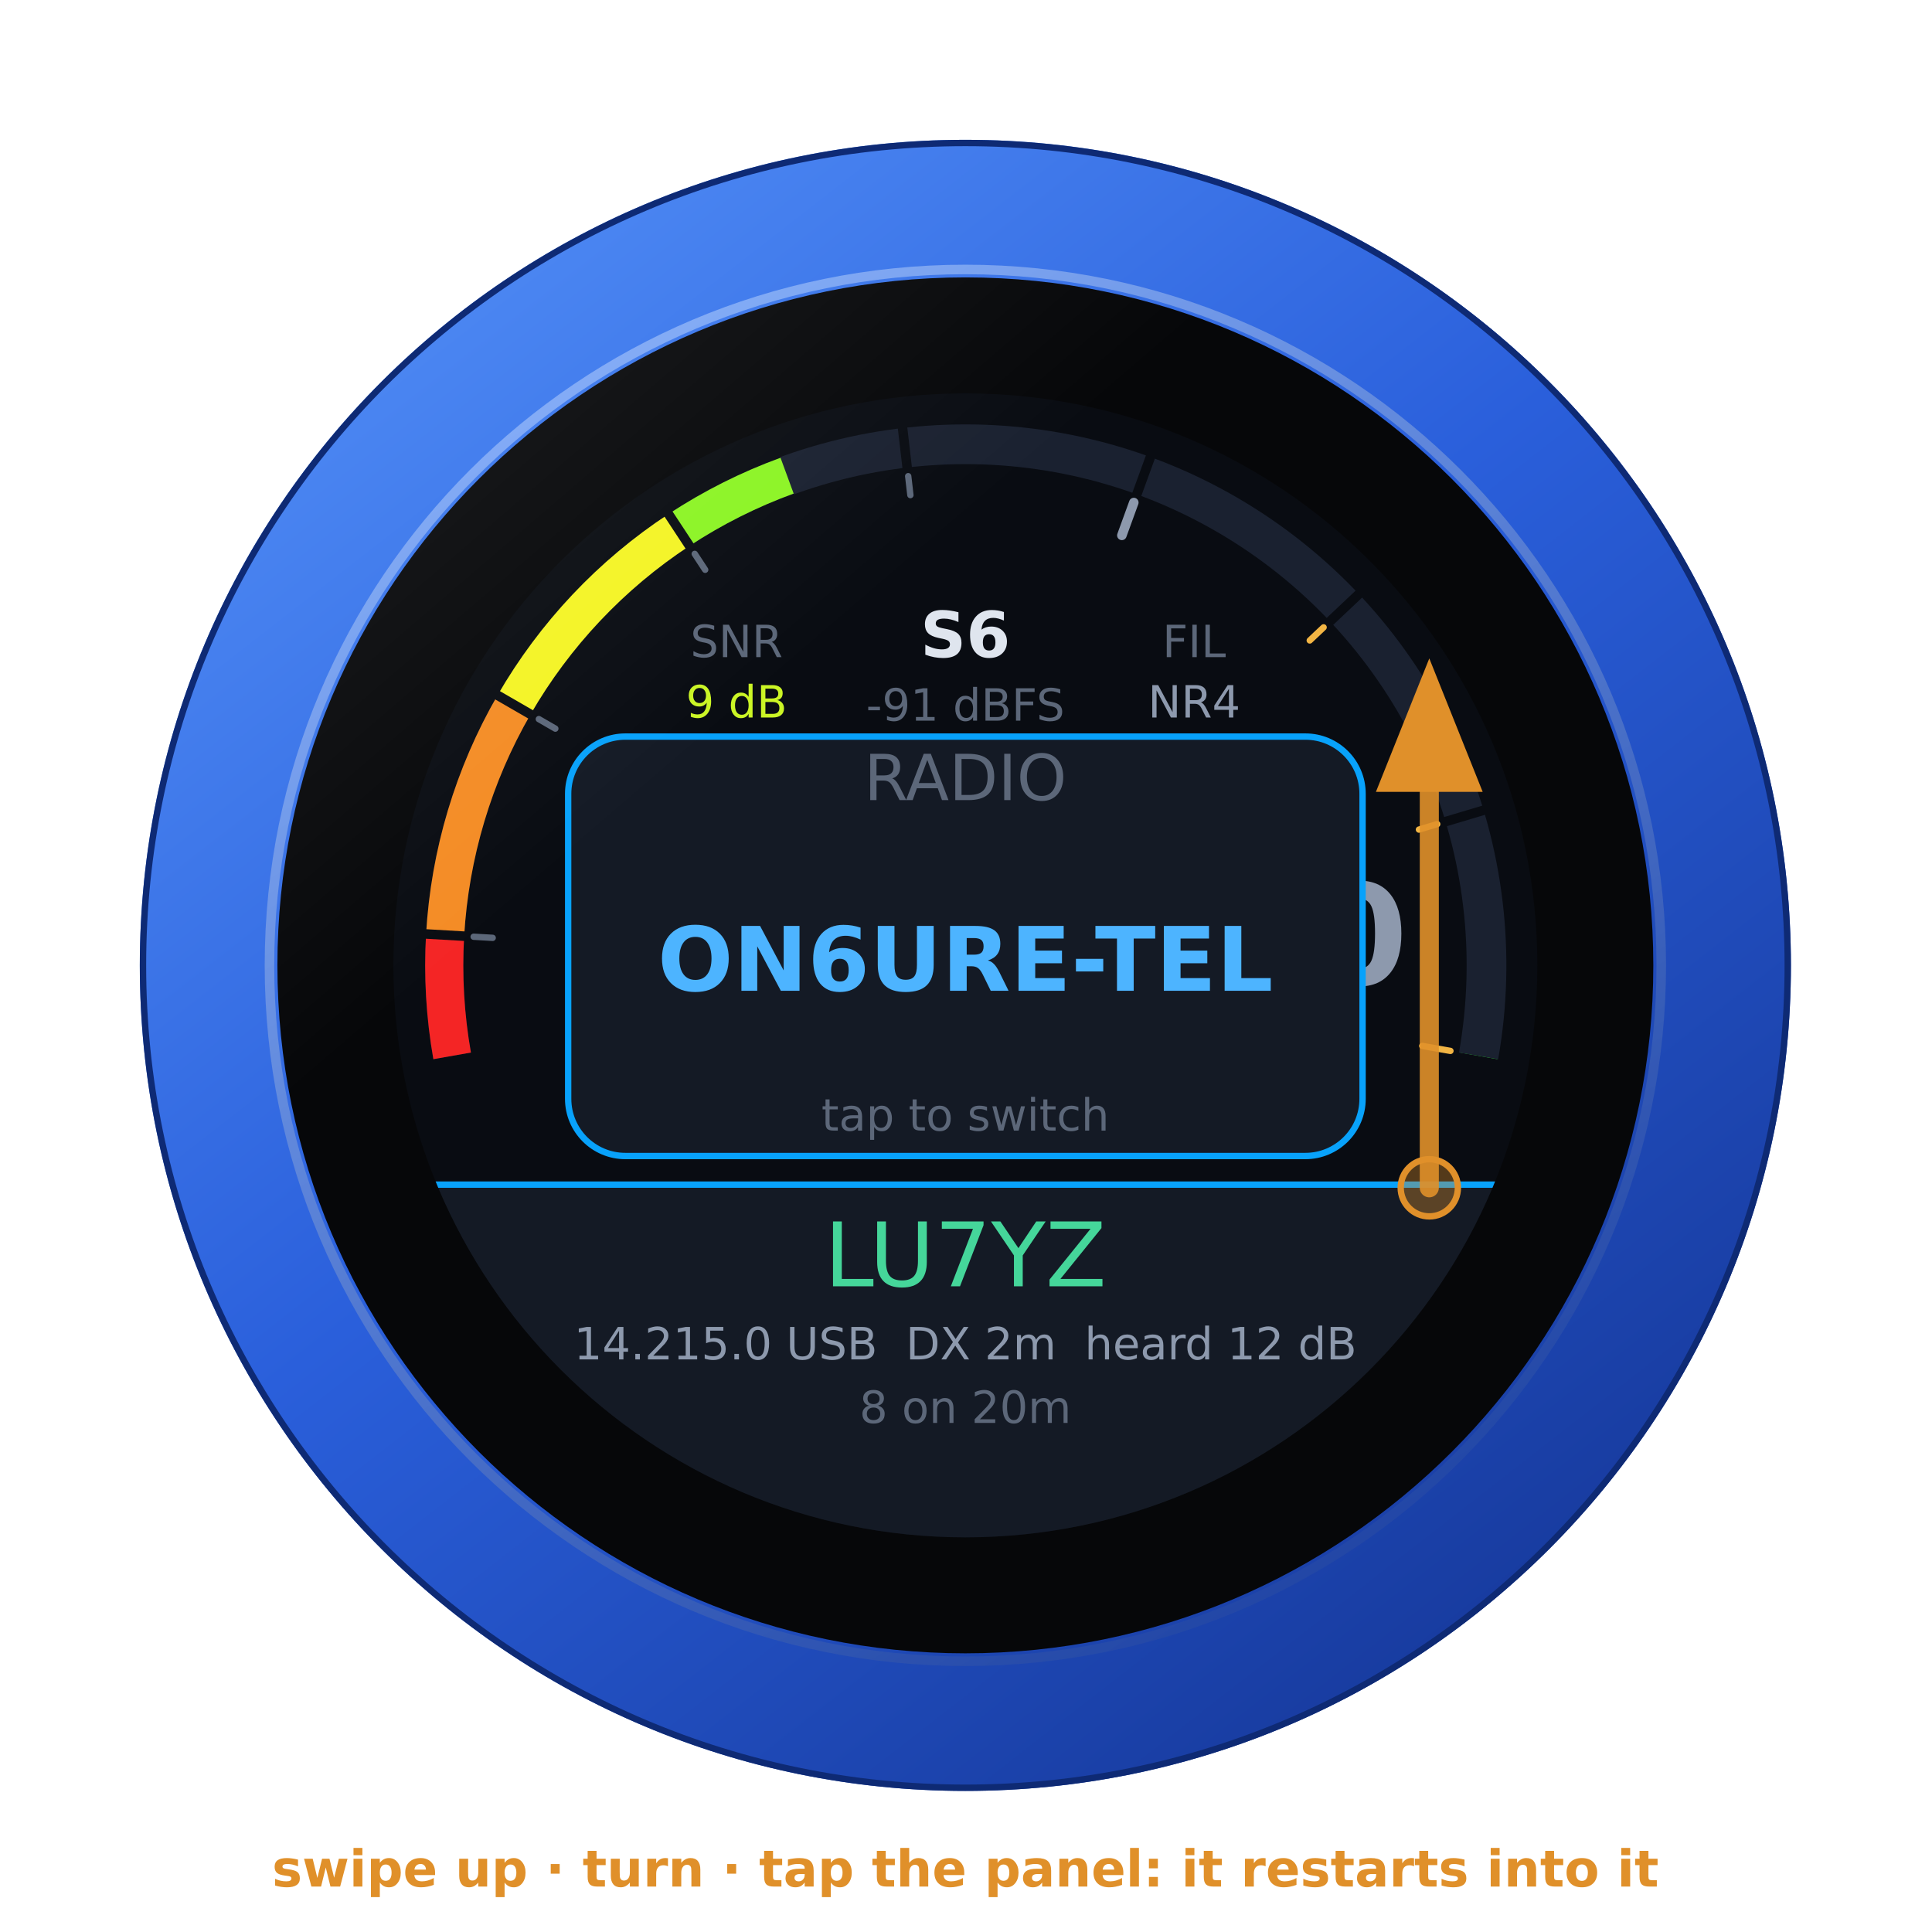
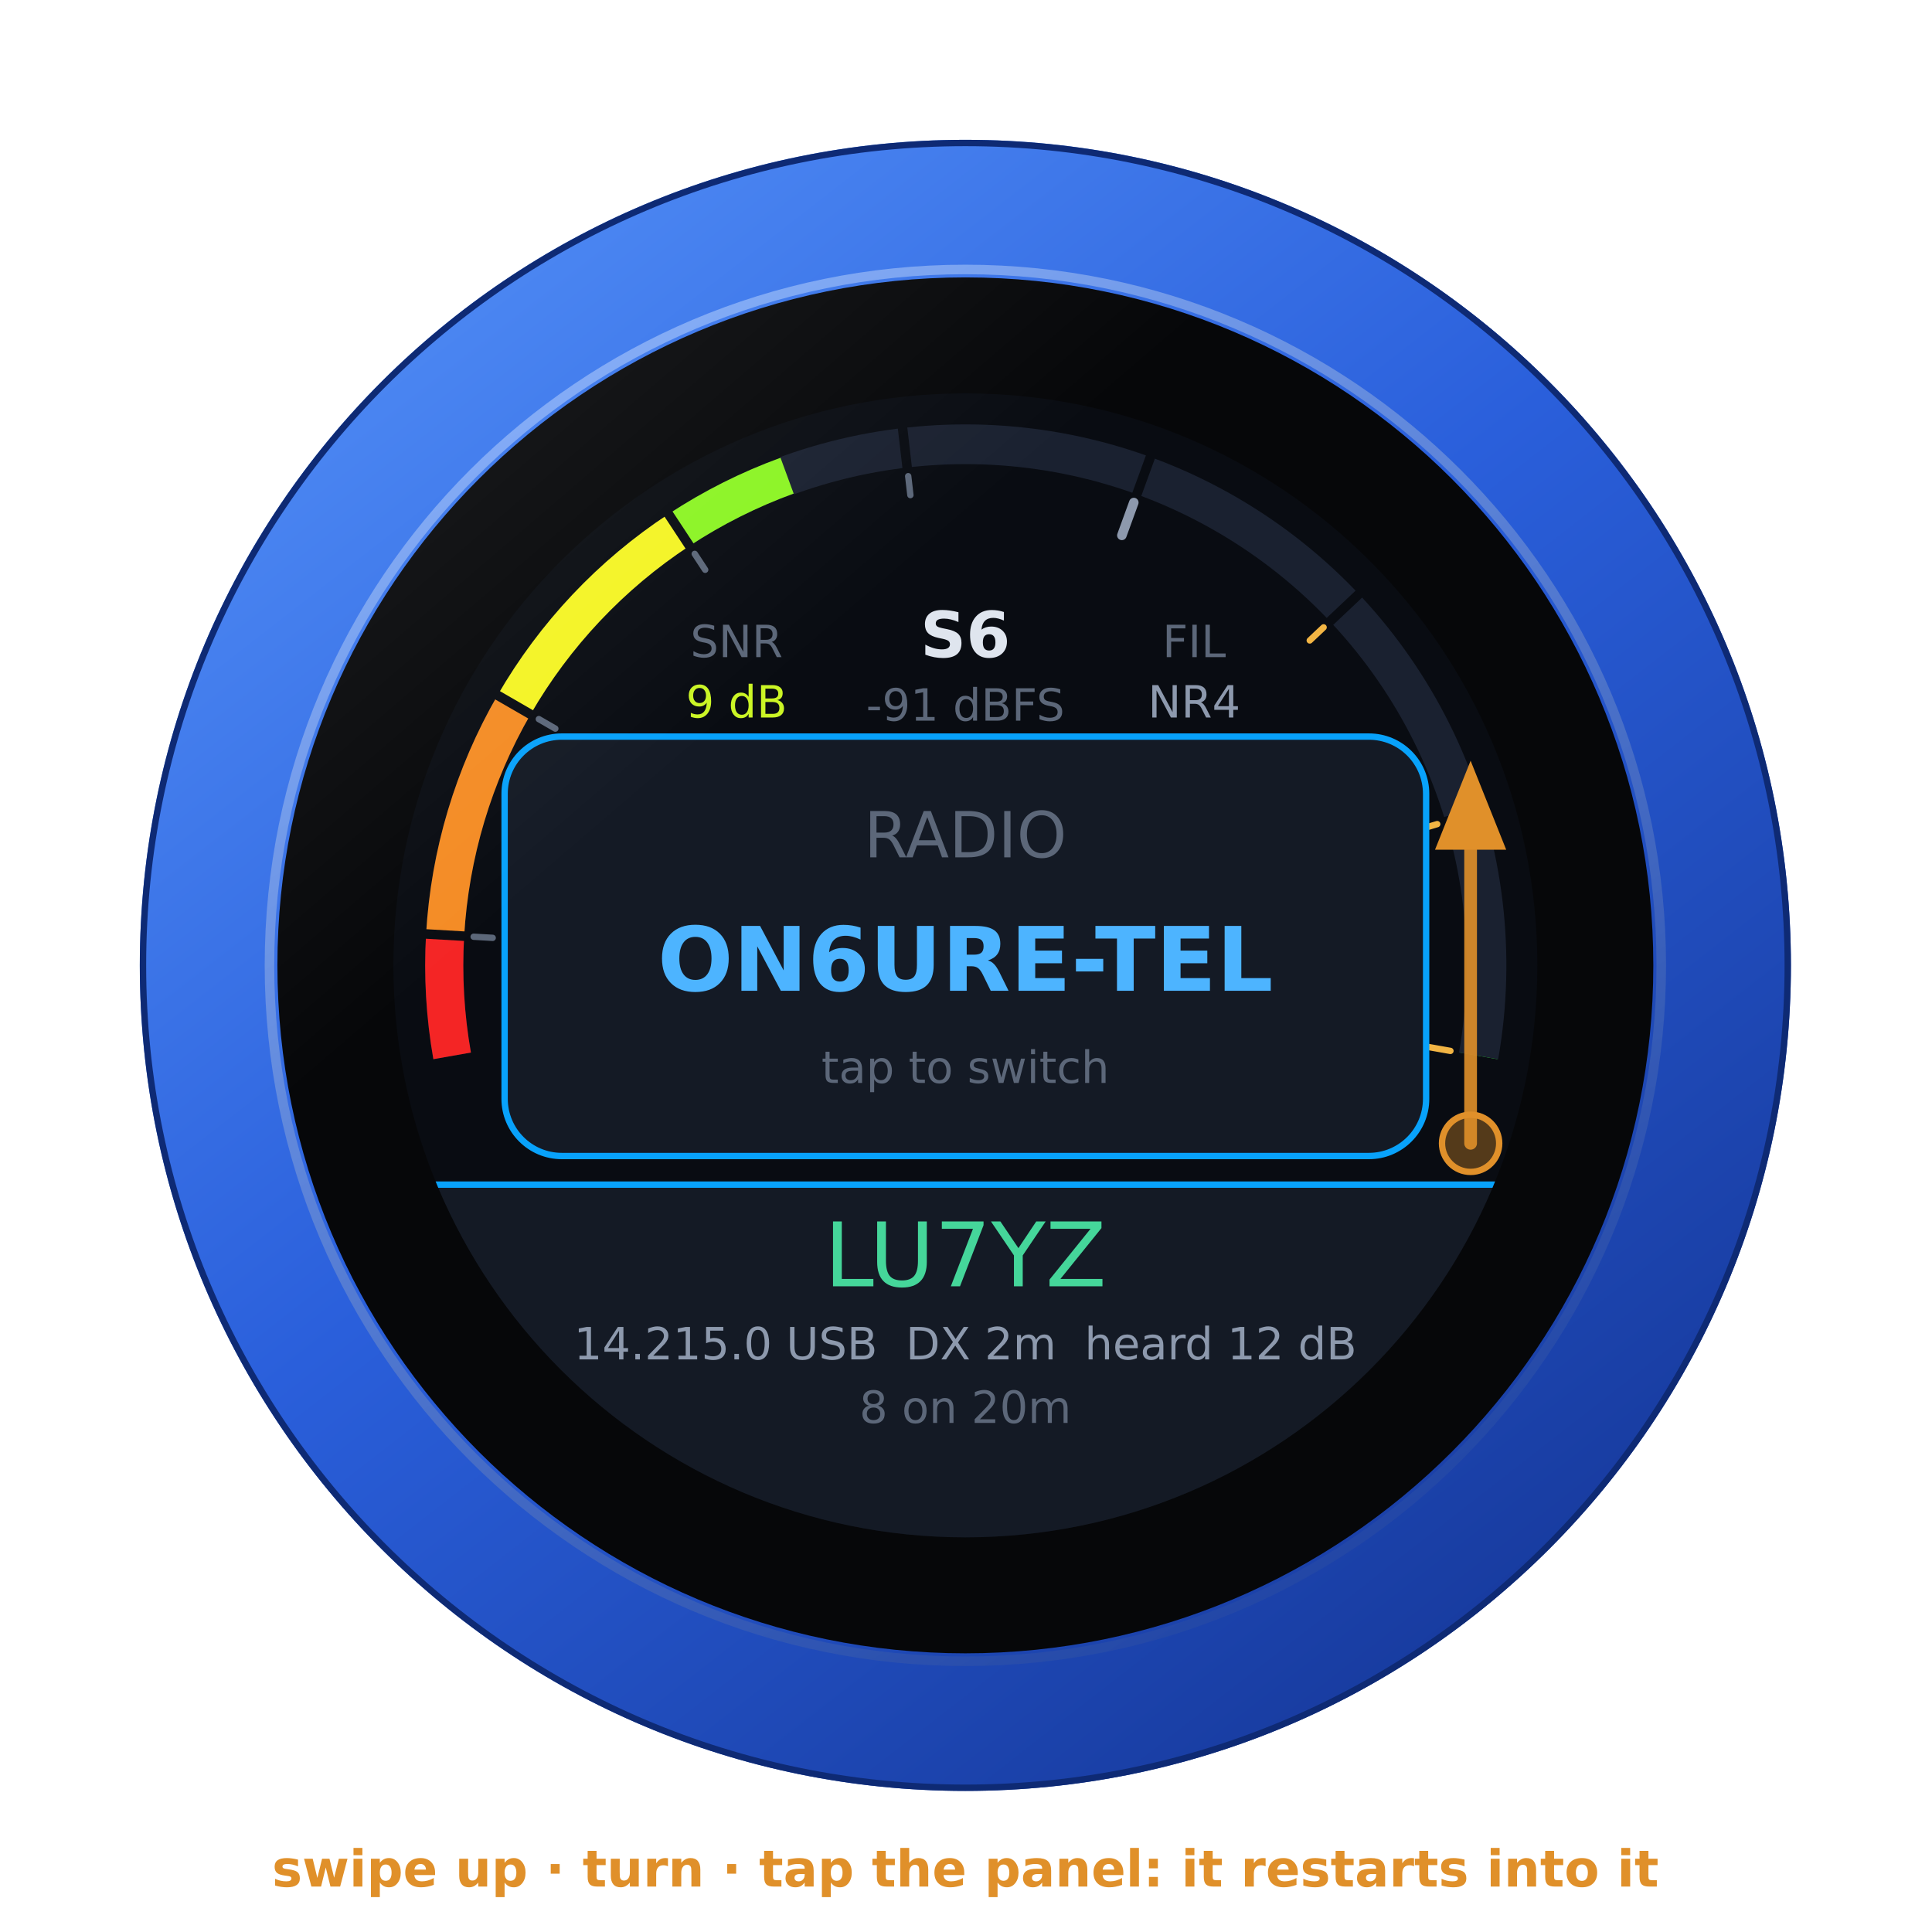
<svg xmlns="http://www.w3.org/2000/svg" viewBox="0 0 608 608" width="608" height="608" role="img" aria-label="Swipe up: another UberSDR">
  <defs>
    <clipPath id="uber-14-glass">
      <circle cx="180" cy="180" r="180" />
    </clipPath>
    <linearGradient id="uber-14-alu" x1="0.15" y1="0.05" x2="0.85" y2="0.95">
      <stop offset="0" stop-color="#4F8BF5" />
      <stop offset="0.45" stop-color="#2A5FDB" />
      <stop offset="1" stop-color="#16389A" />
    </linearGradient>
    <linearGradient id="uber-14-chamfer" x1="0.2" y1="0" x2="0.8" y2="1">
      <stop offset="0" stop-color="#9CC0FF" />
      <stop offset="1" stop-color="#1B3F9E" />
    </linearGradient>
    <linearGradient id="uber-14-gloss" x1="0" y1="0" x2="0.6" y2="0.7">
      <stop offset="0" stop-color="#FFFFFF" stop-opacity="0.10" />
      <stop offset="0.5" stop-color="#FFFFFF" stop-opacity="0" />
    </linearGradient>
    <linearGradient id="uber-14-upd" x1="0" y1="0" x2="0" y2="1">
      <stop offset="0" stop-color="#262015" />
      <stop offset="1" stop-color="#0C0E13" />
    </linearGradient>
    <marker id="uber-14-arrow" viewBox="0 0 10 10" refX="7" refY="5" markerWidth="7" markerHeight="7" orient="auto-start-reverse">
      <path d="M0,1 L10,5 L0,9 z" fill="#E0902A" />
    </marker>
  </defs>
  <circle cx="303.8" cy="303.8" r="259.8" fill="url(#uber-14-alu)" />
  <circle cx="303.8" cy="303.8" r="258.8" fill="none" stroke="#0E2A74" stroke-width="2" />
  <circle cx="303.8" cy="303.8" r="219.0" fill="none" stroke="url(#uber-14-chamfer)" stroke-width="3" opacity="0.8" />
  <circle cx="303.8" cy="303.8" r="216.5" fill="#060709" />
  <g transform="translate(123.8,123.8)">
    <g clip-path="url(#uber-14-glass)">
      <rect x="0" y="0" width="360" height="360" fill="#090C12" />
      <path d="M18.49,208.48 A164.00,164.00 0 1 1 341.51,208.48" fill="none" stroke="#1A2130" stroke-width="12" />
      <path d="M18.49,208.48 A164.00,164.00 0 0 1 16.28,170.46" fill="none" stroke="#F42525" stroke-width="12" />
      <path d="M16.28,170.46 A164.00,164.00 0 0 1 37.97,98.00" fill="none" stroke="#F48C25" stroke-width="12" />
      <path d="M37.97,98.00 A164.00,164.00 0 0 1 89.88,42.98" fill="none" stroke="#F4F425" stroke-width="12" />
      <path d="M89.88,42.98 A164.00,164.00 0 0 1 160.96,17.11" fill="none" stroke="#8CF425" stroke-width="12" />
      <path d="M160.96,17.11 A164.00,164.00 0 0 1 236.09,25.89" fill="none" stroke="#25F425" stroke-width="12" />
      <path d="M236.09,25.89 A164.00,164.00 0 0 1 299.29,67.46" fill="none" stroke="#25F425" stroke-width="12" />
      <path d="M299.29,67.46 A164.00,164.00 0 0 1 337.11,132.96" fill="none" stroke="#25F425" stroke-width="12" />
      <path d="M337.11,132.96 A164.00,164.00 0 0 1 341.51,208.48" fill="none" stroke="#25F425" stroke-width="12" />
      <path d="M341.51,208.48 A164.00,164.00 0 1 0 18.49,208.48" fill="none" stroke="#1A2130" stroke-width="12.5" stroke-dasharray="343.48 582.47" />
      <line x1="23.27" y1="170.87" x2="9.29" y2="170.06" stroke="#090C12" stroke-width="3" />
      <line x1="44.03" y1="101.50" x2="31.91" y2="94.50" stroke="#090C12" stroke-width="3" />
      <line x1="93.73" y1="48.83" x2="86.03" y2="37.13" stroke="#090C12" stroke-width="3" />
      <line x1="161.77" y1="24.06" x2="160.15" y2="10.16" stroke="#090C12" stroke-width="3" />
      <line x1="233.70" y1="32.47" x2="238.49" y2="19.31" stroke="#090C12" stroke-width="3" />
      <line x1="294.20" y1="72.26" x2="304.38" y2="62.65" stroke="#090C12" stroke-width="3" />
      <line x1="330.40" y1="134.97" x2="343.82" y2="130.96" stroke="#090C12" stroke-width="3" />
      <line x1="31.25" y1="171.34" x2="25.26" y2="170.99" stroke="#5C6779" stroke-width="2" stroke-linecap="round" />
      <line x1="50.96" y1="105.50" x2="45.77" y2="102.50" stroke="#5C6779" stroke-width="2" stroke-linecap="round" />
      <line x1="98.12" y1="55.51" x2="94.83" y2="50.50" stroke="#5C6779" stroke-width="2" stroke-linecap="round" />
      <line x1="162.70" y1="32.01" x2="162.01" y2="26.05" stroke="#5C6779" stroke-width="2" stroke-linecap="round" />
      <line x1="229.25" y1="44.68" x2="233.01" y2="34.35" stroke="#8D99AD" stroke-width="3" stroke-linecap="round" />
      <line x1="288.38" y1="77.75" x2="292.74" y2="73.63" stroke="#F2B544" stroke-width="2" stroke-linecap="round" />
      <line x1="322.74" y1="137.27" x2="328.49" y2="135.55" stroke="#F2B544" stroke-width="2" stroke-linecap="round" />
      <line x1="323.78" y1="205.35" x2="332.65" y2="206.92" stroke="#F2B544" stroke-width="2" stroke-linecap="round" />
      <text x="180.0" y="83.0" font-size="20" fill="#DFE5EE" font-family="DejaVu Sans,Verdana,sans-serif" font-weight="700" text-anchor="middle">S6</text>
      <text x="180.0" y="103.0" font-size="14" fill="#5C6779" font-family="DejaVu Sans,Verdana,sans-serif" font-weight="400" text-anchor="middle">-91 dBFS</text>
      <text x="108.0" y="83.0" font-size="14" fill="#5C6779" font-family="DejaVu Sans,Verdana,sans-serif" font-weight="400" text-anchor="middle">SNR</text>
      <text x="108.0" y="102.0" font-size="14" fill="#CBF525" font-family="DejaVu Sans,Verdana,sans-serif" font-weight="400" text-anchor="middle">9 dB</text>
      <text x="252.0" y="83.0" font-size="14" fill="#5C6779" font-family="DejaVu Sans,Verdana,sans-serif" font-weight="400" text-anchor="middle">FIL</text>
      <text x="252.0" y="102.0" font-size="14" fill="#8D99AD" font-family="DejaVu Sans,Verdana,sans-serif" font-weight="400" text-anchor="middle">NR4</text>
      <text x="104.0" y="129.0" font-size="20" fill="#08A2FB" font-family="DejaVu Sans,Verdana,sans-serif" font-weight="400" text-anchor="middle">20m</text>
      <text x="180.0" y="129.0" font-size="20" fill="#DFE5EE" font-family="DejaVu Sans,Verdana,sans-serif" font-weight="400" text-anchor="middle">USB</text>
      <text x="256.0" y="129.0" font-size="20" fill="#8D99AD" font-family="DejaVu Sans,Verdana,sans-serif" font-weight="400" text-anchor="middle">2650</text>
      <text x="91.5" y="186.0" font-size="44" fill="#DFE5EE" font-family="DejaVu Sans,Verdana,sans-serif" font-weight="700" text-anchor="middle">1</text>
      <text x="124.5" y="186.0" font-size="44" fill="#DFE5EE" font-family="DejaVu Sans,Verdana,sans-serif" font-weight="700" text-anchor="middle">4</text>
      <text x="146.5" y="186.0" font-size="44" fill="#5C6779" font-family="DejaVu Sans,Verdana,sans-serif" font-weight="400" text-anchor="middle">.</text>
      <text x="168.5" y="186.0" font-size="44" fill="#DFE5EE" font-family="DejaVu Sans,Verdana,sans-serif" font-weight="700" text-anchor="middle">2</text>
      <text x="201.5" y="186.0" font-size="44" fill="#DFE5EE" font-family="DejaVu Sans,Verdana,sans-serif" font-weight="700" text-anchor="middle">1</text>
      <text x="234.5" y="186.0" font-size="44" fill="#4DB4FF" font-family="DejaVu Sans,Verdana,sans-serif" font-weight="700" text-anchor="middle">5</text>
      <text x="256.5" y="186.0" font-size="44" fill="#5C6779" font-family="DejaVu Sans,Verdana,sans-serif" font-weight="400" text-anchor="middle">.</text>
      <text x="276.0" y="186.0" font-size="44" fill="#8D99AD" font-family="DejaVu Sans,Verdana,sans-serif" font-weight="700" text-anchor="middle">0</text>
      <text x="304.0" y="186.0" font-size="44" fill="#8D99AD" font-family="DejaVu Sans,Verdana,sans-serif" font-weight="700" text-anchor="middle">0</text>
      <rect x="222.5" y="196" width="24" height="3" fill="#08A2FB" />
      <text x="124.0" y="227.0" font-size="20" fill="#08A2FB" font-family="DejaVu Sans,Verdana,sans-serif" font-weight="400" text-anchor="middle">1 kHz</text>
      <g transform="translate(220.1,216.0)" fill="#8D99AD">
        <path d="M0,3.5 h3 l4,-3.5 v11 l-4,-3.5 h-3 z" />
        <path d="M9,3 a3.2,3.2 0 0 1 0,5" fill="none" stroke="#8D99AD" stroke-width="1.6" stroke-linecap="round" />
      </g>
      <text x="235.1" y="227.0" font-size="14" fill="#8D99AD" font-family="DejaVu Sans,Verdana,sans-serif" font-weight="400" text-anchor="start">40</text>
      <rect x="0" y="248" width="360" height="112" fill="#141A25" />
      <line x1="0" y1="249" x2="360" y2="249" stroke="#08A2FB" stroke-width="2" />
      <text x="180.0" y="281.0" font-size="28" fill="#45D69A" font-family="DejaVu Sans,Verdana,sans-serif" font-weight="500" text-anchor="middle" xml:space="preserve">LU7YZ</text>
      <text x="180.0" y="304.0" font-size="14" fill="#8D99AD" font-family="DejaVu Sans,Verdana,sans-serif" font-weight="400" text-anchor="middle" xml:space="preserve">14.215.0 USB  DX 2m  heard 12 dB</text>
      <text x="180.0" y="324.0" font-size="14" fill="#5C6779" font-family="DejaVu Sans,Verdana,sans-serif" font-weight="400" text-anchor="middle" xml:space="preserve">8 on 20m</text>
-       <rect x="55" y="108" width="250" height="132" rx="18" fill="#141A25" stroke="#08A2FB" stroke-width="2" />
-       <text x="180.0" y="128.0" font-size="20" fill="#5C6779" font-family="DejaVu Sans,Verdana,sans-serif" font-weight="400" text-anchor="middle">RADIO</text>
-       <text x="180.0" y="188.0" font-size="28" fill="#4DB4FF" font-family="DejaVu Sans,Verdana,sans-serif" font-weight="600" text-anchor="middle">ON6URE-TEL</text>
-       <text x="180.0" y="232.0" font-size="14" fill="#5C6779" font-family="DejaVu Sans,Verdana,sans-serif" font-weight="400" text-anchor="middle">tap to switch</text>
+       <rect x="35" y="108" width="290" height="132" rx="18" fill="#141A25" stroke="#08A2FB" stroke-width="2" />
+       <text x="180.0" y="146.0" font-size="20" fill="#5C6779" font-family="DejaVu Sans,Verdana,sans-serif" font-weight="400" text-anchor="middle">RADIO</text>
+       <text x="180.0" y="188.0" font-size="28" fill="#4DB4FF" font-family="DejaVu Sans,Verdana,sans-serif" font-weight="600" text-anchor="middle" textLength="187" lengthAdjust="spacingAndGlyphs">ON6URE-TEL</text>
+       <text x="180.0" y="217.0" font-size="14" fill="#5C6779" font-family="DejaVu Sans,Verdana,sans-serif" font-weight="400" text-anchor="middle">tap to switch</text>
    </g>
  </g>
  <circle cx="303.8" cy="303.8" r="216.5" fill="url(#uber-14-gloss)" />
-   <line x1="449.8" y1="373.8" x2="449.8" y2="219.8" stroke="#E0902A" stroke-width="6" stroke-linecap="round" stroke-opacity="0.9" marker-end="url(#uber-14-arrow)" />
-   <circle cx="449.8" cy="373.8" r="9" fill="#E0902A" fill-opacity="0.35" stroke="#E0902A" stroke-width="2" />
+   <line x1="462.8" y1="359.8" x2="462.8" y2="247.8" stroke="#E0902A" stroke-width="4" stroke-linecap="round" stroke-opacity="0.9" marker-end="url(#uber-14-arrow)" />
+   <circle cx="462.8" cy="359.8" r="9" fill="#E0902A" fill-opacity="0.35" stroke="#E0902A" stroke-width="2" />
  <text x="303.8" y="593.7" font-size="16" fill="#E0902A" font-family="DejaVu Sans,Verdana,sans-serif" font-weight="700" text-anchor="middle">swipe up  ·  turn  ·  tap the panel: it restarts into it</text>
</svg>
